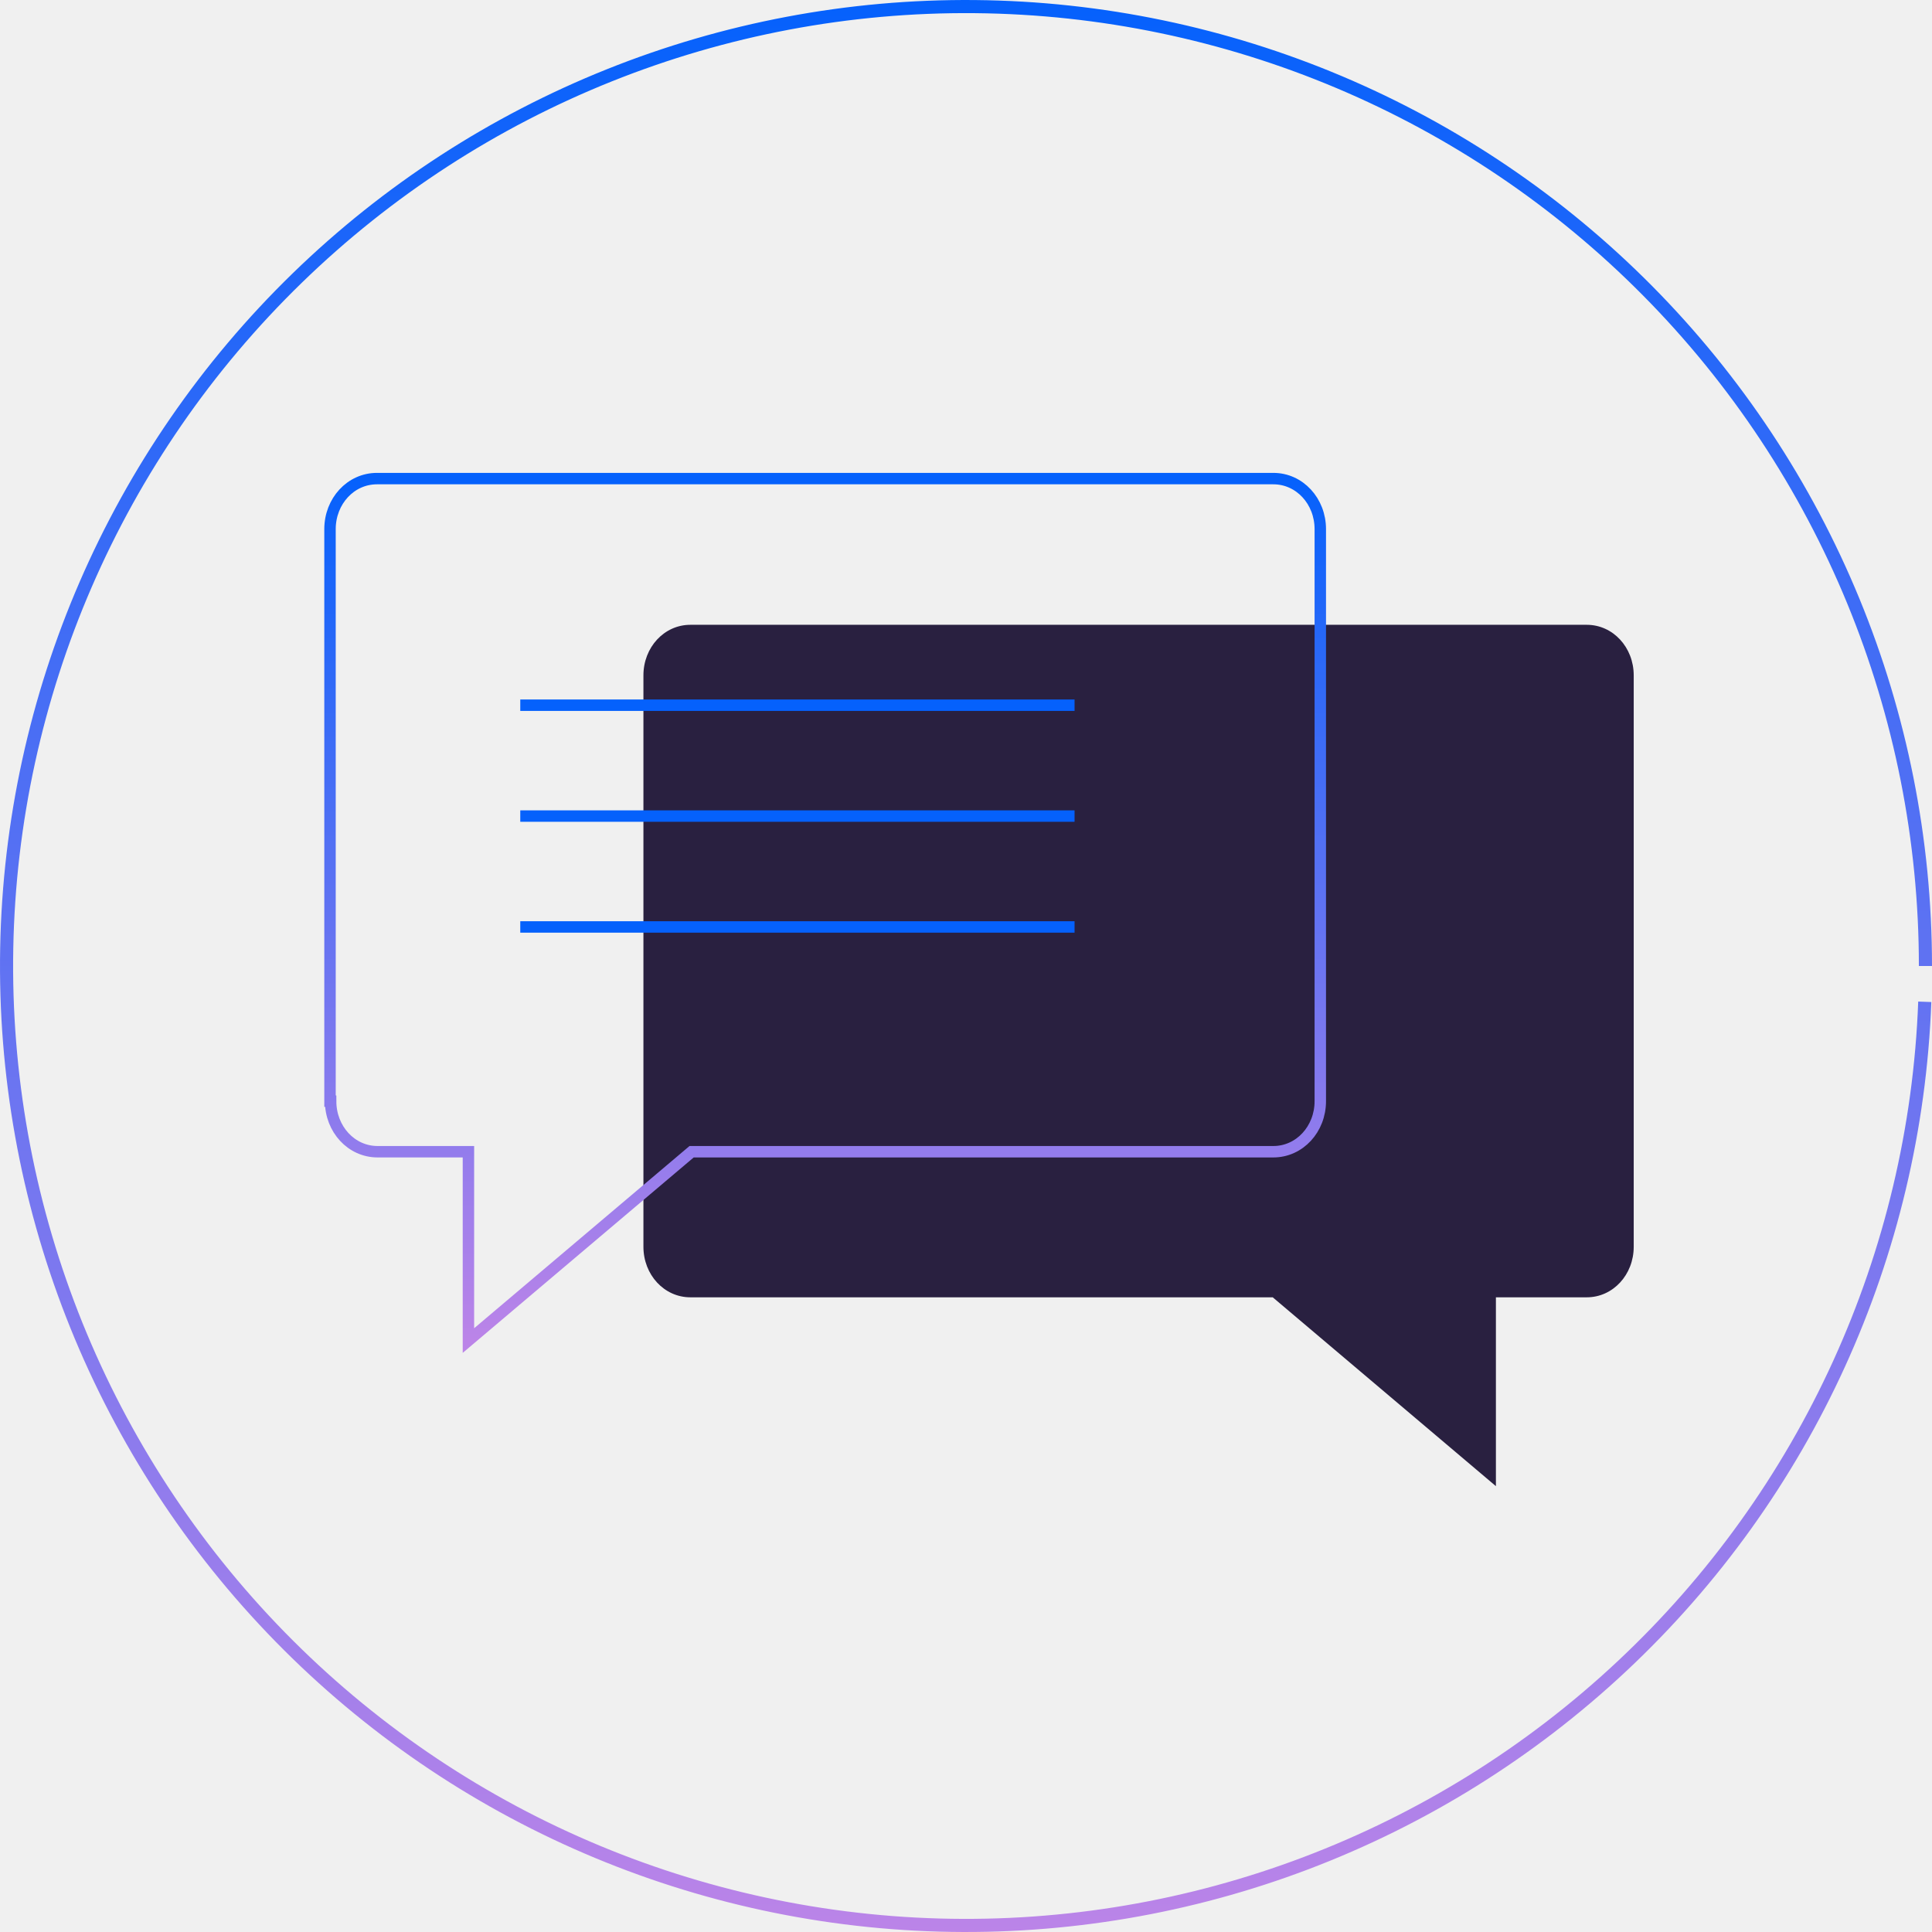
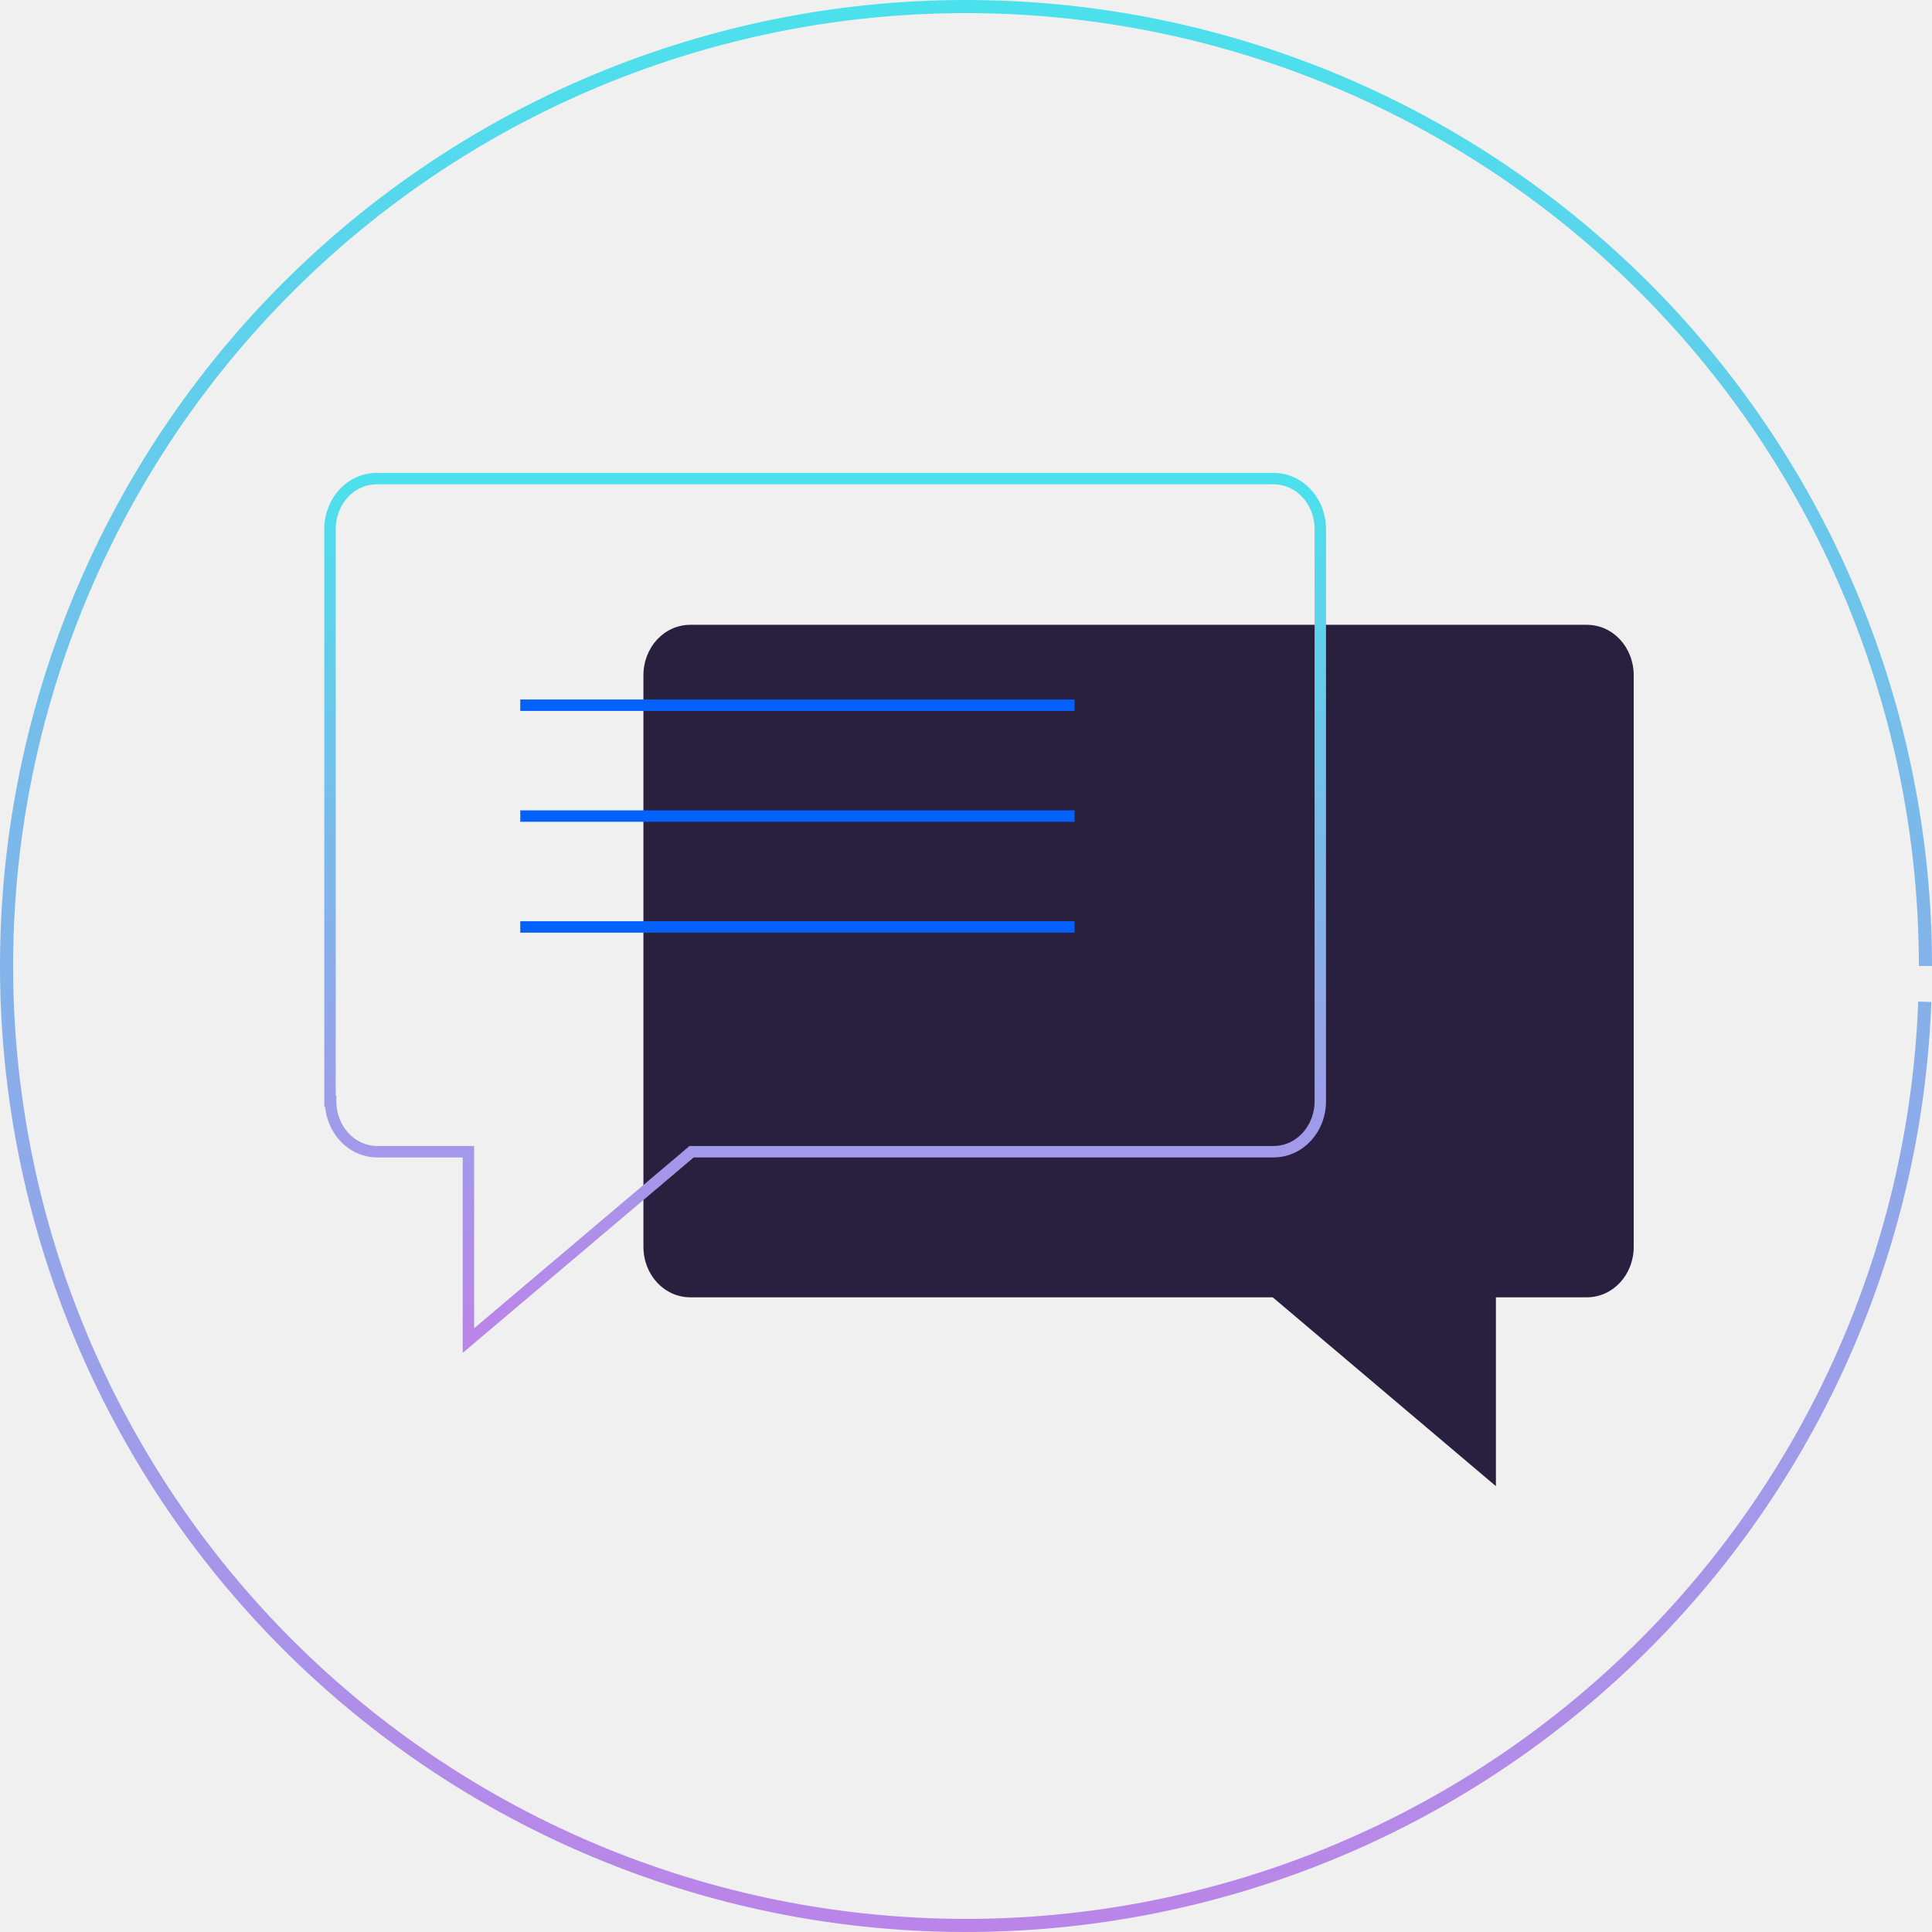
<svg xmlns="http://www.w3.org/2000/svg" width="169" height="169" viewBox="0 0 169 169" fill="none">
  <g clip-path="url(#clip0_406_1147)">
    <mask id="path-1-inside-1_406_1147" fill="white">
      <path d="M169 84.5C169 62.226 160.205 40.852 144.529 25.029C128.852 9.205 107.562 0.211 85.288 0.004C63.015 -0.204 41.561 8.391 25.591 23.919C9.622 39.447 0.43 60.653 0.015 82.923C-0.401 105.194 7.994 126.728 23.372 142.841C38.751 158.954 59.87 168.344 82.135 168.967C104.401 169.59 126.012 161.397 142.268 146.169C158.524 130.942 168.11 109.911 168.941 87.653L167.794 87.61C166.975 109.566 157.519 130.311 141.484 145.332C125.448 160.353 104.131 168.435 82.168 167.82C60.204 167.205 39.372 157.943 24.202 142.049C9.033 126.154 0.752 104.913 1.162 82.945C1.572 60.977 10.639 40.059 26.391 24.742C42.144 9.424 63.307 0.946 85.278 1.151C107.248 1.356 128.25 10.228 143.713 25.837C159.177 41.445 167.852 62.528 167.852 84.5H169Z" class="svg-elem-21" />
    </mask>
    <path d="M169 84.5C169 62.226 160.205 40.852 144.529 25.029C128.852 9.205 107.562 0.211 85.288 0.004C63.015 -0.204 41.561 8.391 25.591 23.919C9.622 39.447 0.43 60.653 0.015 82.923C-0.401 105.194 7.994 126.728 23.372 142.841C38.751 158.954 59.87 168.344 82.135 168.967C104.401 169.59 126.012 161.397 142.268 146.169C158.524 130.942 168.11 109.911 168.941 87.653L167.794 87.61C166.975 109.566 157.519 130.311 141.484 145.332C125.448 160.353 104.131 168.435 82.168 167.82C60.204 167.205 39.372 157.943 24.202 142.049C9.033 126.154 0.752 104.913 1.162 82.945C1.572 60.977 10.639 40.059 26.391 24.742C42.144 9.424 63.307 0.946 85.278 1.151C107.248 1.356 128.25 10.228 143.713 25.837C159.177 41.445 167.852 62.528 167.852 84.5H169Z" stroke="url(#paint0_linear_406_1147)" stroke-width="2" mask="url(#path-1-inside-1_406_1147)" class="svg-elem-22" />
    <g clip-path="url(#clip1_406_1147)">
      <path d="M142.908 109.059C142.908 111.51 141.095 113.481 138.801 113.481H130.853V130L111.331 113.481H60.39C58.097 113.481 56.283 111.51 56.283 109.059V59.076C56.283 56.625 58.097 54.654 60.39 54.654H138.801C141.095 54.654 142.908 56.625 142.908 59.076V109.059Z" fill="#292040" class="svg-elem-23" />
      <path d="M28.921 96.323C28.921 98.774 30.734 100.746 33.028 100.746H40.975V117.265L60.498 100.746H111.385C113.679 100.746 115.492 98.774 115.492 96.323V46.288C115.492 43.837 113.679 41.865 111.385 41.865H32.974C30.681 41.865 28.867 43.837 28.867 46.288V96.323H28.921Z" stroke="url(#paint1_linear_406_1147)" class="svg-elem-24" />
      <path d="M45.51 61.687H93.996M45.51 71.385H93.996M45.51 81.084H93.996" stroke="#0561FC" class="svg-elem-25" />
    </g>
  </g>
  <defs>
    <linearGradient id="paint0_linear_406_1147" x1="84.5" y1="0" x2="84.5" y2="169" gradientUnits="userSpaceOnUse">
-       <stop stop-color="#0561FC" />
+       <stop stop-color="#4be1ec" />
      <stop offset="1" stop-color="#BB84E8" />
    </linearGradient>
    <linearGradient id="paint1_linear_406_1147" x1="72.18" y1="41.865" x2="72.18" y2="117.265" gradientUnits="userSpaceOnUse">
-       <stop stop-color="#0561FC" />
+       <stop stop-color="#4be1ec" />
      <stop offset="1" stop-color="#BB84E8" />
    </linearGradient>
    <clipPath id="clip0_406_1147">
      <rect width="169" height="169" fill="white" class="svg-elem-26" />
    </clipPath>
    <clipPath id="clip1_406_1147">
      <rect width="115.909" height="90" fill="white" transform="translate(27 40)" class="svg-elem-27" />
    </clipPath>
  </defs>
</svg>
